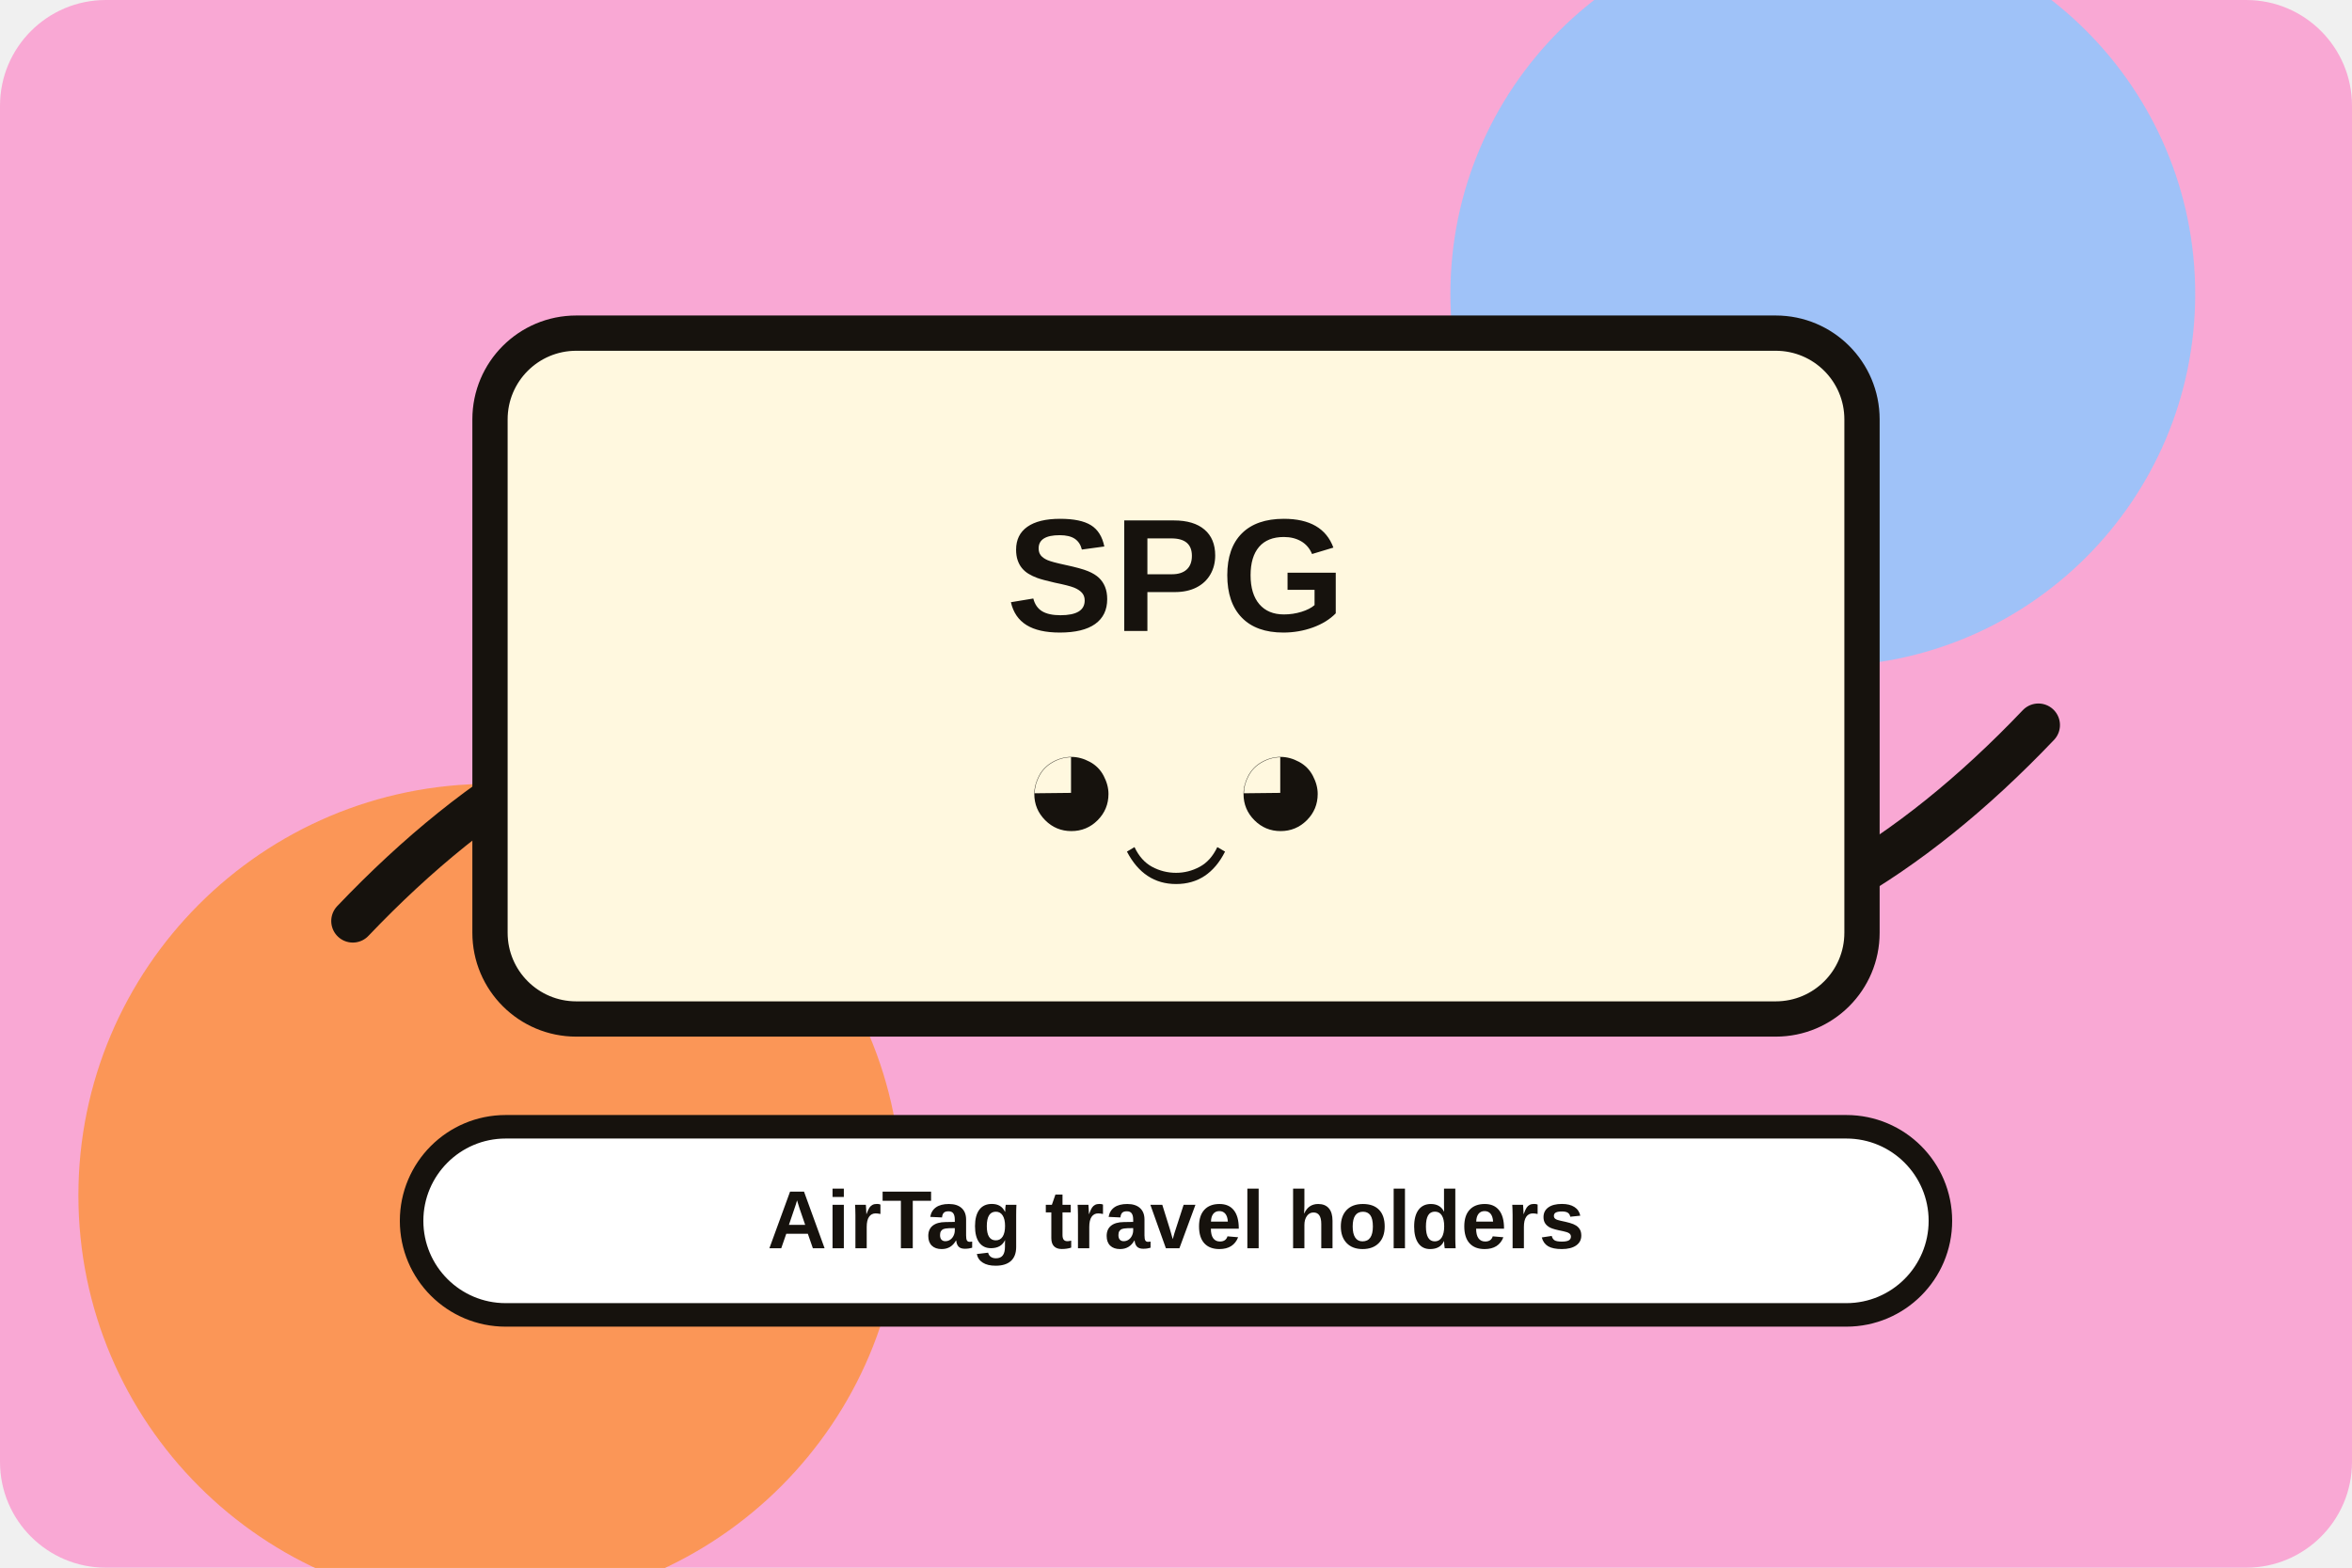
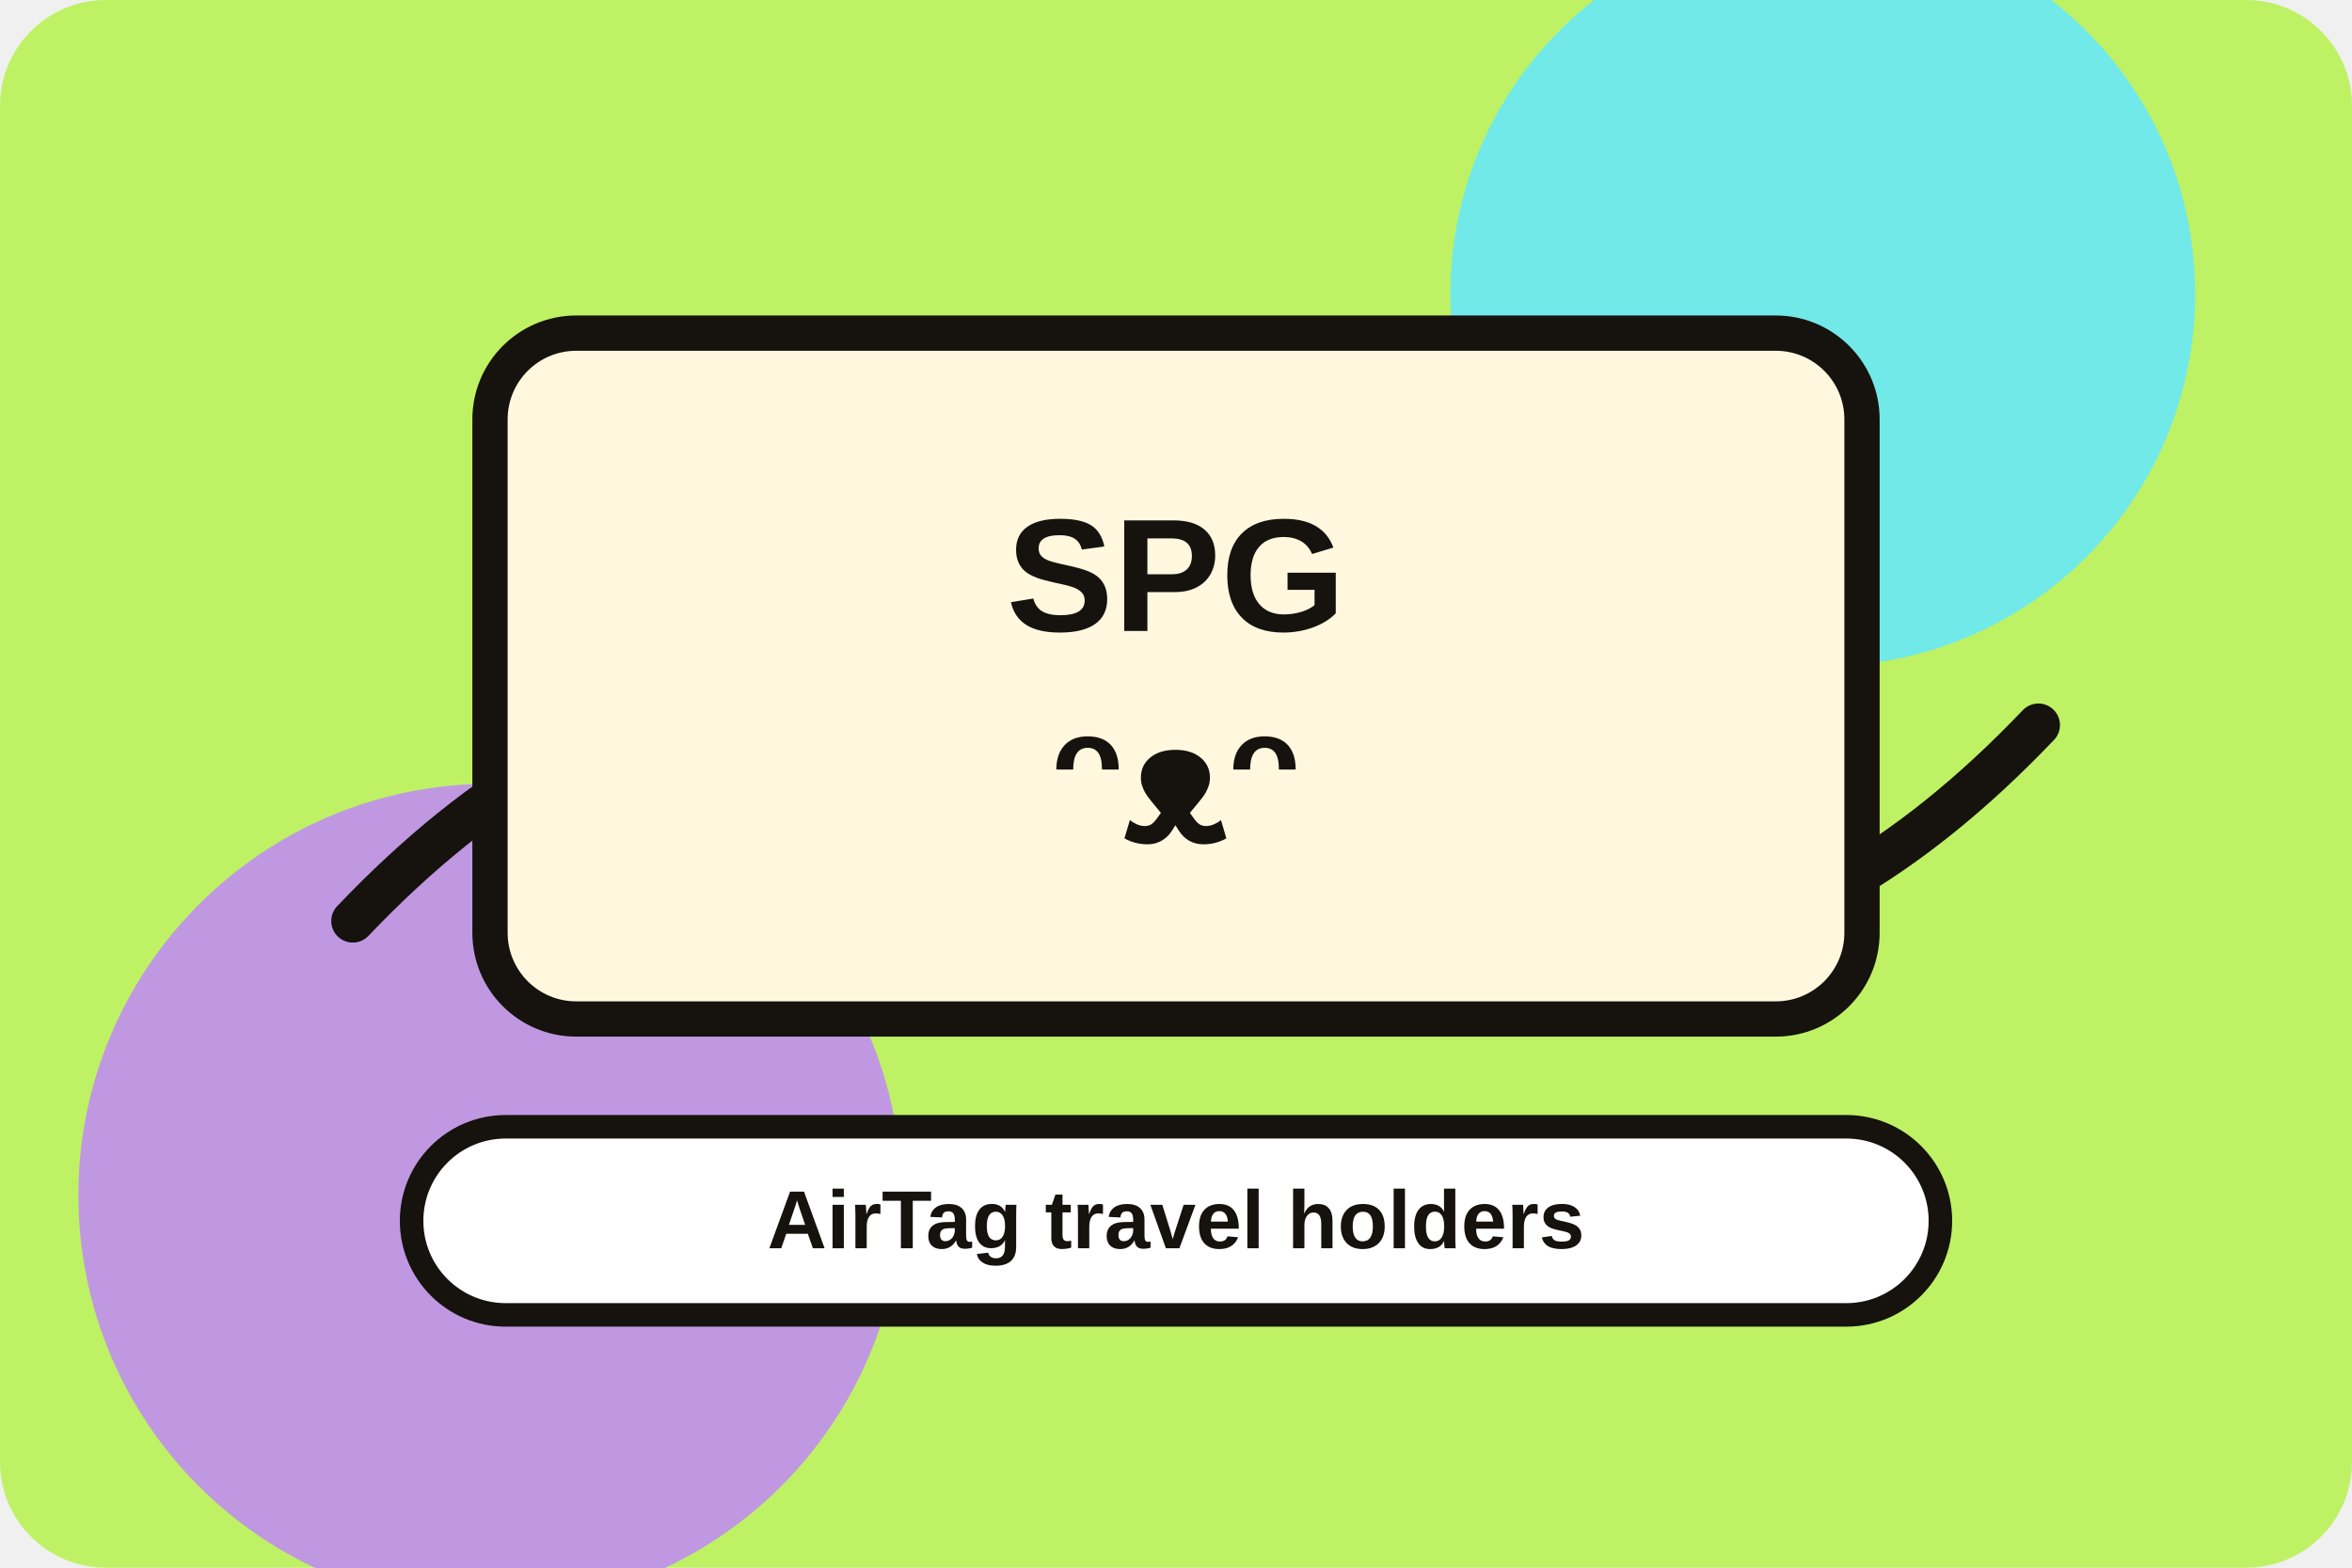
<svg xmlns="http://www.w3.org/2000/svg" viewBox="0 0 1200 800" role="img" aria-label="Original StuffPrettyGood cartoon image for AirTag travel holders">
-   <rect width="1200" height="800" rx="54" fill="#f9a8d4" />
-   <circle cx="930" cy="150" r="190" fill="#93c5fd" opacity=".88" />
-   <circle cx="250" cy="610" r="210" fill="#fb923c" opacity=".82" />
+   <rect width="1200" height="800" rx="54" fill="#bef264" />
+   <circle cx="930" cy="150" r="190" fill="#67e8f9" opacity=".88" />
+   <circle cx="250" cy="610" r="210" fill="#c084fc" opacity=".82" />
  <path d="M180 470 Q380 260 610 420 T1040 370" fill="none" stroke="#16120d" stroke-width="22" stroke-linecap="round" />
  <rect x="250" y="170" width="700" height="350" rx="44" fill="#fff8df" stroke="#16120d" stroke-width="18" />
  <text x="600" y="322" text-anchor="middle" font-size="82" font-family="Arial, sans-serif" font-weight="900" fill="#16120d">SPG</text>
-   <text x="600" y="430" text-anchor="middle" font-size="88" font-family="Arial, sans-serif" font-weight="900" fill="#16120d">◕‿◕</text>
+   <text x="600" y="430" text-anchor="middle" font-size="88" font-family="Arial, sans-serif" font-weight="900" fill="#16120d">ᵔᴥᵔ</text>
  <rect x="210" y="575" width="780" height="96" rx="48" fill="#ffffff" stroke="#16120d" stroke-width="12" />
  <text x="600" y="637" text-anchor="middle" font-size="42" font-family="Arial, sans-serif" font-weight="900" fill="#16120d">AirTag travel holders</text>
</svg>
